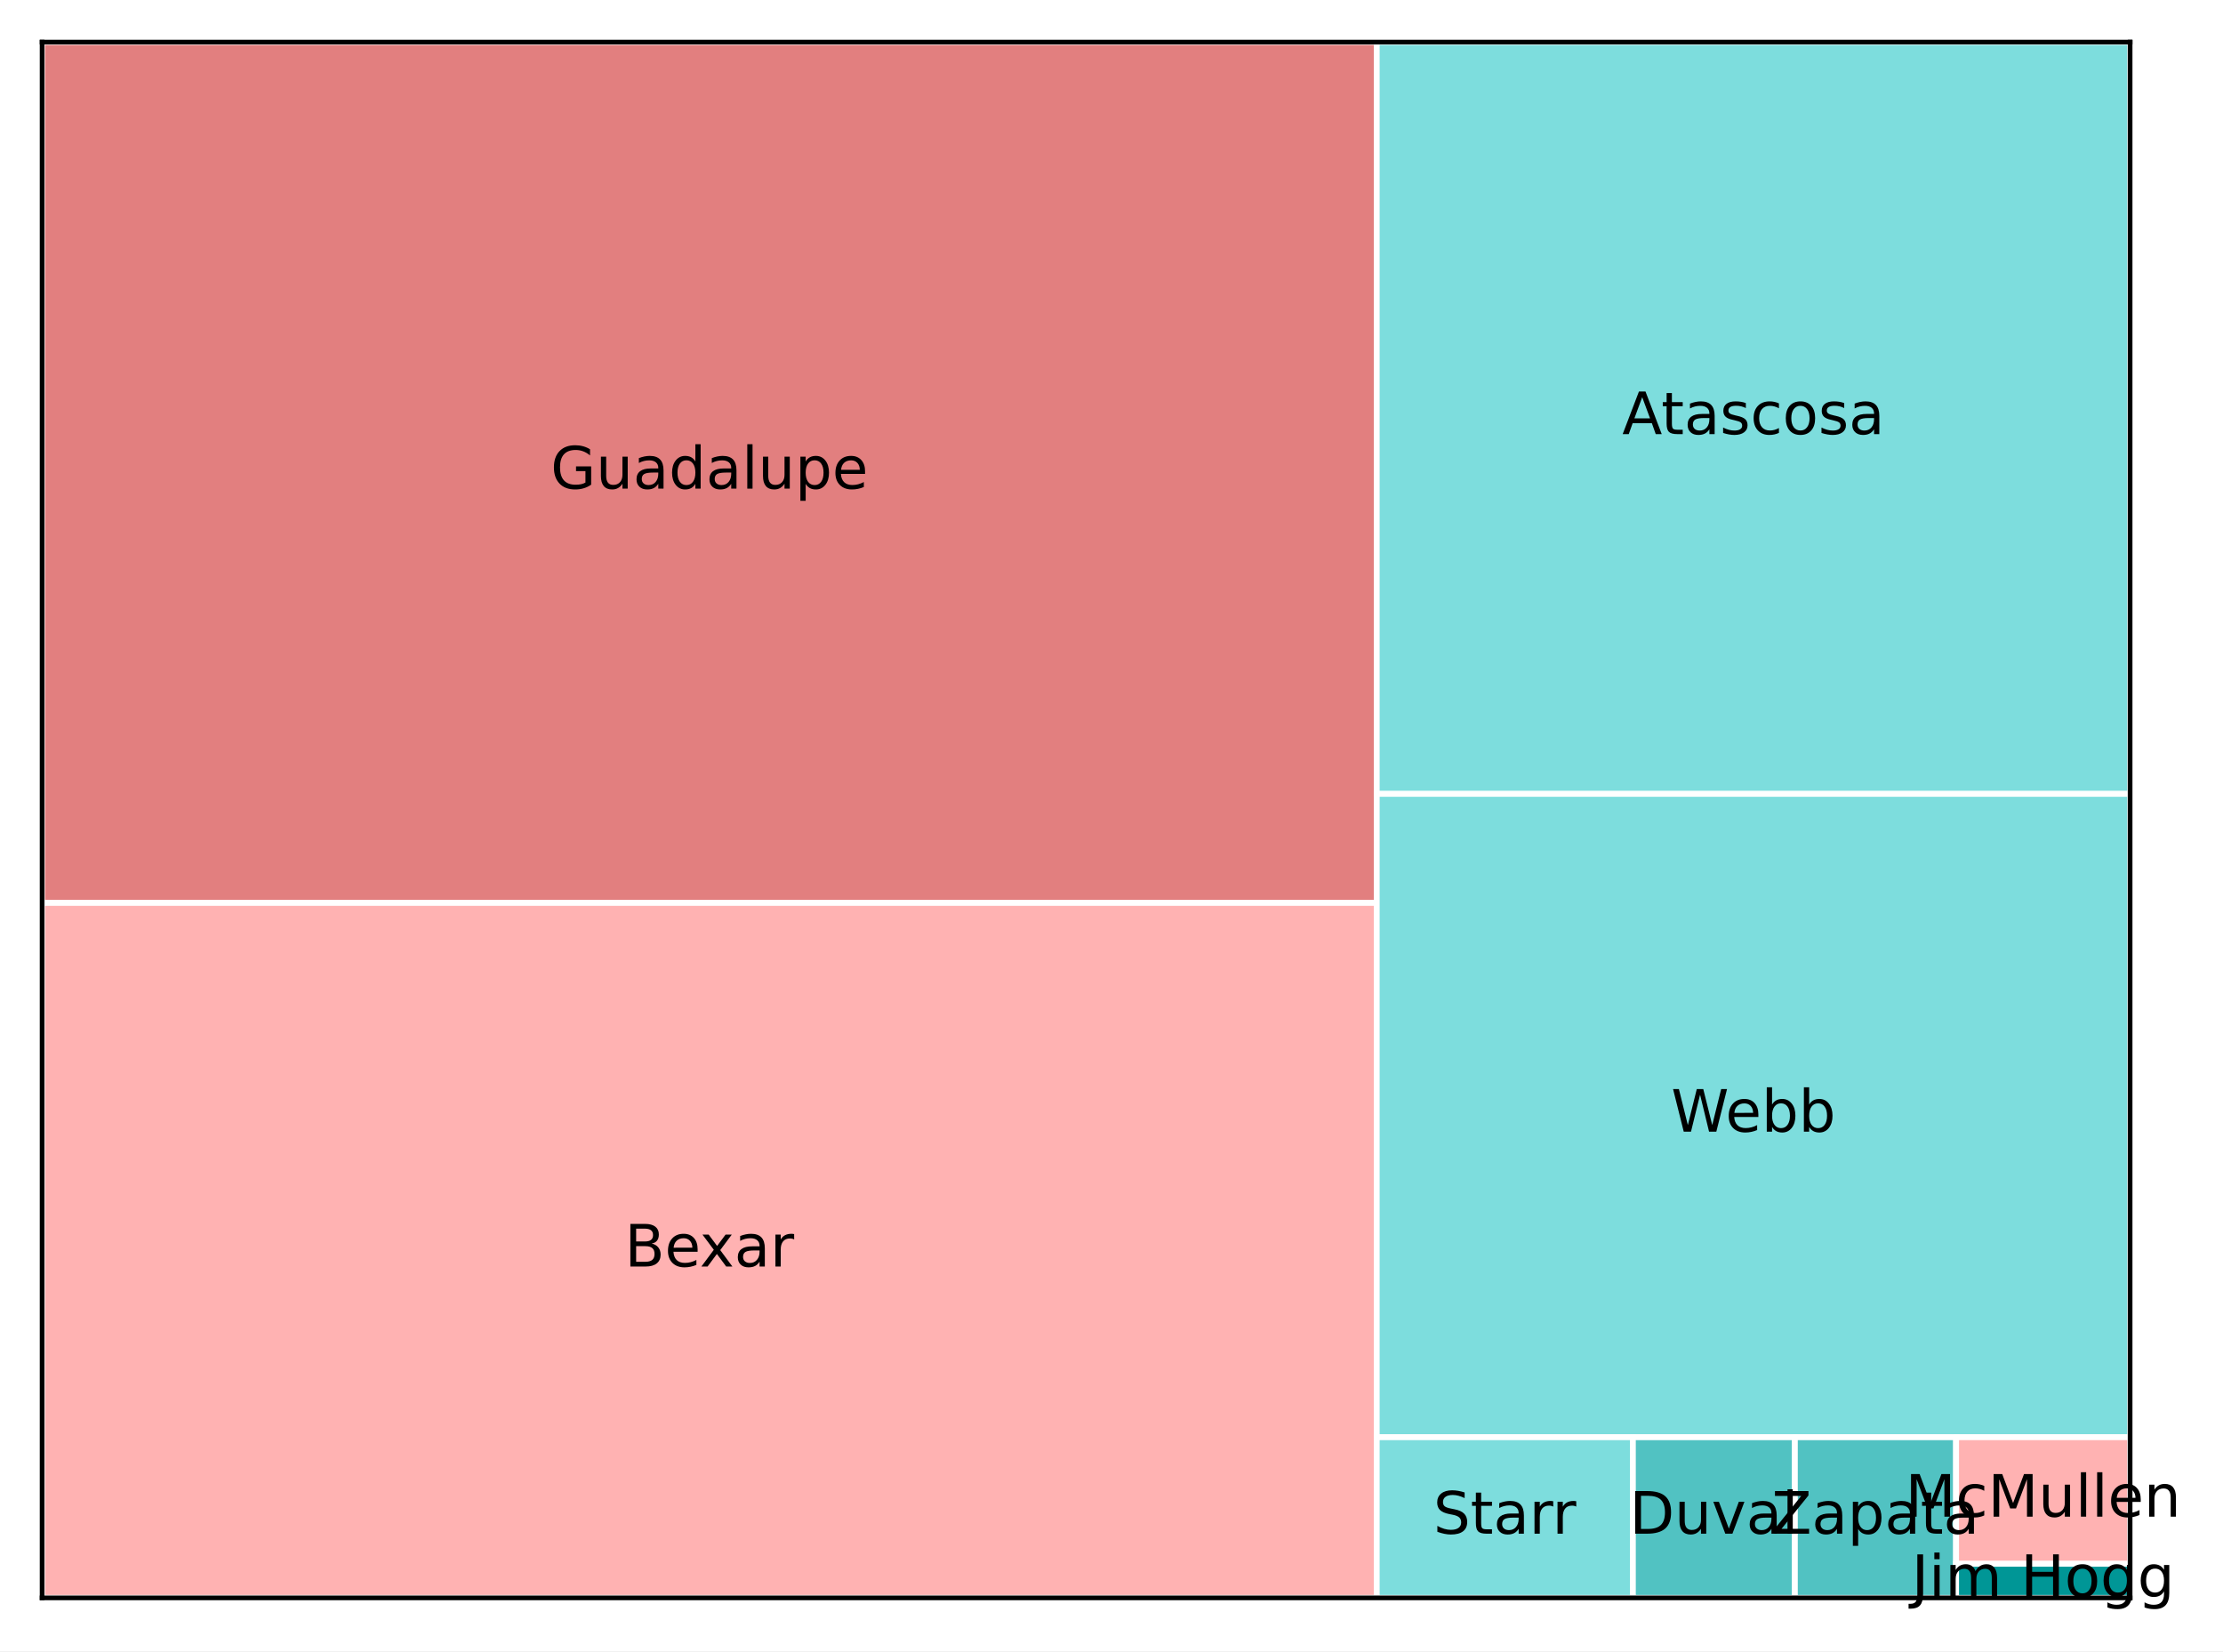
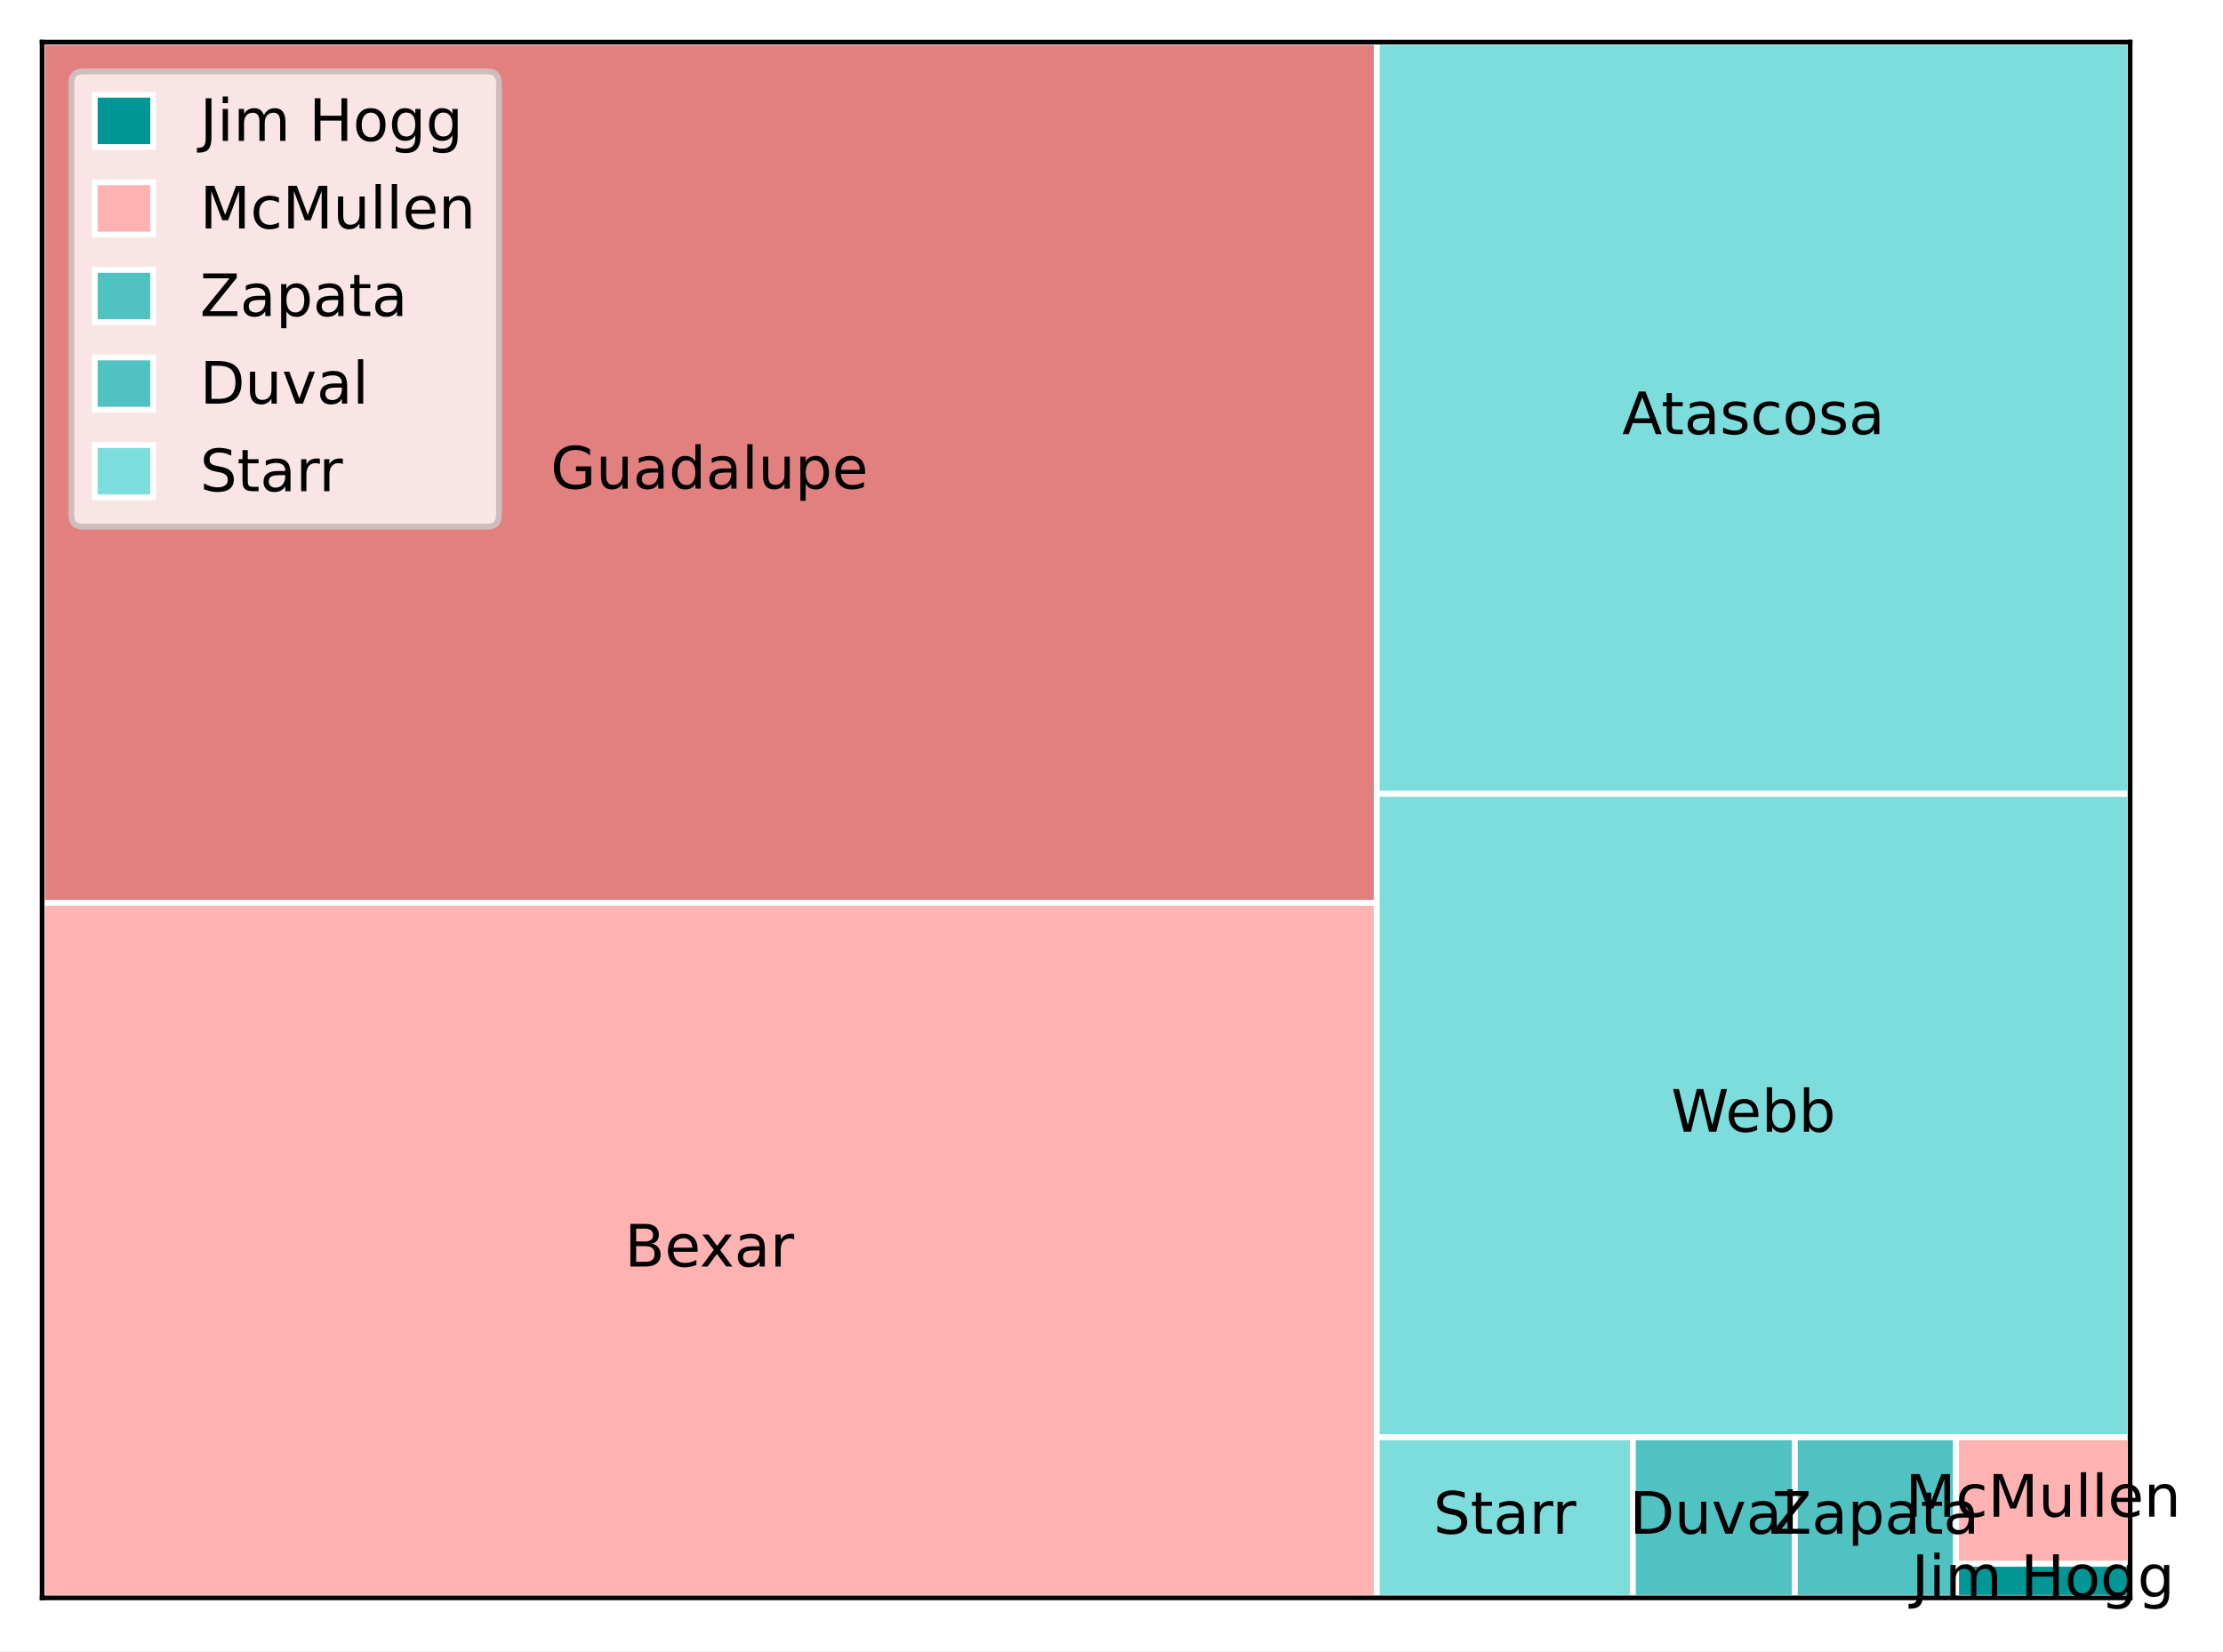
<svg xmlns="http://www.w3.org/2000/svg" xmlns:xlink="http://www.w3.org/1999/xlink" width="380.207pt" height="282.437pt" viewBox="0 0 380.207 282.437" version="1.1">
  <defs>
    <style type="text/css">*{stroke-linejoin: round; stroke-linecap: butt}</style>
  </defs>
  <g id="figure_1">
    <g id="patch_1">
      <path d="M 0 282.437  L 380.207 282.437  L 380.207 0  L 0 0  z " style="fill: #ffffff" />
    </g>
    <g id="axes_1">
      <g id="patch_2">
        <path d="M 7.2 273.312  L 364.32 273.312  L 364.32 7.2  L 7.2 7.2  z " style="fill: #ffffff" />
      </g>
      <g id="patch_3">
-         <path d="M 7.2 7.2  L 235.466 7.2  L 235.466 154.44  L 7.2 154.44  z " clip-path="url(#p000f9fa32e)" style="fill: #e27f7f; stroke: #ffffff; stroke-linejoin: miter" />
+         <path d="M 7.2 7.2  L 235.466 7.2  L 235.466 154.44  L 7.2 154.44  z " clip-path="url(#p1d667ef71a)" style="fill: #e27f7f; stroke: #ffffff; stroke-linejoin: miter" />
      </g>
      <g id="patch_4">
-         <path d="M 7.2 154.44  L 235.466 154.44  L 235.466 273.312  L 7.2 273.312  z " clip-path="url(#p000f9fa32e)" style="fill: #ffb2b2; stroke: #ffffff; stroke-linejoin: miter" />
+         <path d="M 7.2 154.44  L 235.466 154.44  L 235.466 273.312  L 7.2 273.312  z " clip-path="url(#p1d667ef71a)" style="fill: #ffb2b2; stroke: #ffffff; stroke-linejoin: miter" />
      </g>
      <g id="patch_5">
-         <path d="M 235.466 7.2  L 364.32 7.2  L 364.32 135.791  L 235.466 135.791  z " clip-path="url(#p000f9fa32e)" style="fill: #7ddddd; stroke: #ffffff; stroke-linejoin: miter" />
+         <path d="M 235.466 7.2  L 364.32 7.2  L 364.32 135.791  L 235.466 135.791  z " clip-path="url(#p1d667ef71a)" style="fill: #7ddddd; stroke: #ffffff; stroke-linejoin: miter" />
      </g>
      <g id="patch_6">
-         <path d="M 235.466 135.791  L 364.32 135.791  L 364.32 245.835  L 235.466 245.835  z " clip-path="url(#p000f9fa32e)" style="fill: #7ddddd; stroke: #ffffff; stroke-linejoin: miter" />
+         <path d="M 235.466 135.791  L 364.32 135.791  L 364.32 245.835  L 235.466 245.835  z " clip-path="url(#p1d667ef71a)" style="fill: #7ddddd; stroke: #ffffff; stroke-linejoin: miter" />
      </g>
      <g id="patch_7">
-         <path d="M 235.466 245.835  L 279.276 245.835  L 279.276 273.312  L 235.466 273.312  z " clip-path="url(#p000f9fa32e)" style="fill: #7ddddd; stroke: #ffffff; stroke-linejoin: miter" />
+         <path d="M 235.466 245.835  L 279.276 245.835  L 279.276 273.312  L 235.466 273.312  z " clip-path="url(#p1d667ef71a)" style="fill: #7ddddd; stroke: #ffffff; stroke-linejoin: miter" />
      </g>
      <g id="patch_8">
-         <path d="M 279.276 245.835  L 306.98 245.835  L 306.98 273.312  L 279.276 273.312  z " clip-path="url(#p000f9fa32e)" style="fill: #51c2c2; stroke: #ffffff; stroke-linejoin: miter" />
+         <path d="M 279.276 245.835  L 306.98 245.835  L 306.98 273.312  L 279.276 273.312  z " clip-path="url(#p1d667ef71a)" style="fill: #51c2c2; stroke: #ffffff; stroke-linejoin: miter" />
      </g>
      <g id="patch_9">
-         <path d="M 306.98 245.835  L 334.555 245.835  L 334.555 273.312  L 306.98 273.312  z " clip-path="url(#p000f9fa32e)" style="fill: #51c2c2; stroke: #ffffff; stroke-linejoin: miter" />
+         <path d="M 306.98 245.835  L 334.555 245.835  L 334.555 273.312  L 306.98 273.312  z " clip-path="url(#p1d667ef71a)" style="fill: #51c2c2; stroke: #ffffff; stroke-linejoin: miter" />
      </g>
      <g id="patch_10">
-         <path d="M 334.555 245.835  L 364.32 245.835  L 364.32 267.484  L 334.555 267.484  z " clip-path="url(#p000f9fa32e)" style="fill: #ffb2b2; stroke: #ffffff; stroke-linejoin: miter" />
+         <path d="M 334.555 245.835  L 364.32 245.835  L 364.32 267.484  L 334.555 267.484  z " clip-path="url(#p1d667ef71a)" style="fill: #ffb2b2; stroke: #ffffff; stroke-linejoin: miter" />
      </g>
      <g id="patch_11">
-         <path d="M 334.555 267.484  L 364.32 267.484  L 364.32 273.312  L 334.555 273.312  z " clip-path="url(#p000f9fa32e)" style="fill: #009696; stroke: #ffffff; stroke-linejoin: miter" />
+         <path d="M 334.555 267.484  L 364.32 267.484  L 364.32 273.312  L 334.555 273.312  z " clip-path="url(#p1d667ef71a)" style="fill: #009696; stroke: #ffffff; stroke-linejoin: miter" />
      </g>
      <g id="patch_12">
        <path d="M 7.2 273.312  L 7.2 7.2  " style="fill: none; stroke: #000000; stroke-width: 0.8; stroke-linejoin: miter; stroke-linecap: square" />
      </g>
      <g id="patch_13">
        <path d="M 364.32 273.312  L 364.32 7.2  " style="fill: none; stroke: #000000; stroke-width: 0.8; stroke-linejoin: miter; stroke-linecap: square" />
      </g>
      <g id="patch_14">
        <path d="M 7.2 273.312  L 364.32 273.312  " style="fill: none; stroke: #000000; stroke-width: 0.8; stroke-linejoin: miter; stroke-linecap: square" />
      </g>
      <g id="patch_15">
        <path d="M 7.2 7.2  L 364.32 7.2  " style="fill: none; stroke: #000000; stroke-width: 0.8; stroke-linejoin: miter; stroke-linecap: square" />
      </g>
      <g id="text_1">
        <g transform="translate(94.17894 83.57951) scale(0.1 -0.1)">
          <defs>
            <path id="DejaVuSans-47" d="M 3809 666  L 3809 1919  L 2778 1919  L 2778 2438  L 4434 2438  L 4434 434  Q 4069 175 3628 42  Q 3188 -91 2688 -91  Q 1594 -91 976 548  Q 359 1188 359 2328  Q 359 3472 976 4111  Q 1594 4750 2688 4750  Q 3144 4750 3555 4637  Q 3966 4525 4313 4306  L 4313 3634  Q 3963 3931 3569 4081  Q 3175 4231 2741 4231  Q 1884 4231 1454 3753  Q 1025 3275 1025 2328  Q 1025 1384 1454 906  Q 1884 428 2741 428  Q 3075 428 3337 486  Q 3600 544 3809 666  z " transform="scale(0.015625)" />
            <path id="DejaVuSans-75" d="M 544 1381  L 544 3500  L 1119 3500  L 1119 1403  Q 1119 906 1312 657  Q 1506 409 1894 409  Q 2359 409 2629 706  Q 2900 1003 2900 1516  L 2900 3500  L 3475 3500  L 3475 0  L 2900 0  L 2900 538  Q 2691 219 2414 64  Q 2138 -91 1772 -91  Q 1169 -91 856 284  Q 544 659 544 1381  z M 1991 3584  L 1991 3584  z " transform="scale(0.015625)" />
            <path id="DejaVuSans-61" d="M 2194 1759  Q 1497 1759 1228 1600  Q 959 1441 959 1056  Q 959 750 1161 570  Q 1363 391 1709 391  Q 2188 391 2477 730  Q 2766 1069 2766 1631  L 2766 1759  L 2194 1759  z M 3341 1997  L 3341 0  L 2766 0  L 2766 531  Q 2569 213 2275 61  Q 1981 -91 1556 -91  Q 1019 -91 701 211  Q 384 513 384 1019  Q 384 1609 779 1909  Q 1175 2209 1959 2209  L 2766 2209  L 2766 2266  Q 2766 2663 2505 2880  Q 2244 3097 1772 3097  Q 1472 3097 1187 3025  Q 903 2953 641 2809  L 641 3341  Q 956 3463 1253 3523  Q 1550 3584 1831 3584  Q 2591 3584 2966 3190  Q 3341 2797 3341 1997  z " transform="scale(0.015625)" />
            <path id="DejaVuSans-64" d="M 2906 2969  L 2906 4863  L 3481 4863  L 3481 0  L 2906 0  L 2906 525  Q 2725 213 2448 61  Q 2172 -91 1784 -91  Q 1150 -91 751 415  Q 353 922 353 1747  Q 353 2572 751 3078  Q 1150 3584 1784 3584  Q 2172 3584 2448 3432  Q 2725 3281 2906 2969  z M 947 1747  Q 947 1113 1208 752  Q 1469 391 1925 391  Q 2381 391 2643 752  Q 2906 1113 2906 1747  Q 2906 2381 2643 2742  Q 2381 3103 1925 3103  Q 1469 3103 1208 2742  Q 947 2381 947 1747  z " transform="scale(0.015625)" />
            <path id="DejaVuSans-6c" d="M 603 4863  L 1178 4863  L 1178 0  L 603 0  L 603 4863  z " transform="scale(0.015625)" />
            <path id="DejaVuSans-70" d="M 1159 525  L 1159 -1331  L 581 -1331  L 581 3500  L 1159 3500  L 1159 2969  Q 1341 3281 1617 3432  Q 1894 3584 2278 3584  Q 2916 3584 3314 3078  Q 3713 2572 3713 1747  Q 3713 922 3314 415  Q 2916 -91 2278 -91  Q 1894 -91 1617 61  Q 1341 213 1159 525  z M 3116 1747  Q 3116 2381 2855 2742  Q 2594 3103 2138 3103  Q 1681 3103 1420 2742  Q 1159 2381 1159 1747  Q 1159 1113 1420 752  Q 1681 391 2138 391  Q 2594 391 2855 752  Q 3116 1113 3116 1747  z " transform="scale(0.015625)" />
            <path id="DejaVuSans-65" d="M 3597 1894  L 3597 1613  L 953 1613  Q 991 1019 1311 708  Q 1631 397 2203 397  Q 2534 397 2845 478  Q 3156 559 3463 722  L 3463 178  Q 3153 47 2828 -22  Q 2503 -91 2169 -91  Q 1331 -91 842 396  Q 353 884 353 1716  Q 353 2575 817 3079  Q 1281 3584 2069 3584  Q 2775 3584 3186 3129  Q 3597 2675 3597 1894  z M 3022 2063  Q 3016 2534 2758 2815  Q 2500 3097 2075 3097  Q 1594 3097 1305 2825  Q 1016 2553 972 2059  L 3022 2063  z " transform="scale(0.015625)" />
          </defs>
          <use xlink:href="#DejaVuSans-47" />
          <use xlink:href="#DejaVuSans-75" x="77.49" />
          <use xlink:href="#DejaVuSans-61" x="140.869" />
          <use xlink:href="#DejaVuSans-64" x="202.148" />
          <use xlink:href="#DejaVuSans-61" x="265.625" />
          <use xlink:href="#DejaVuSans-6c" x="326.904" />
          <use xlink:href="#DejaVuSans-75" x="354.688" />
          <use xlink:href="#DejaVuSans-70" x="418.066" />
          <use xlink:href="#DejaVuSans-65" x="481.543" />
        </g>
      </g>
      <g id="text_2">
        <g transform="translate(106.8344 216.6355) scale(0.1 -0.1)">
          <defs>
            <path id="DejaVuSans-42" d="M 1259 2228  L 1259 519  L 2272 519  Q 2781 519 3026 730  Q 3272 941 3272 1375  Q 3272 1813 3026 2020  Q 2781 2228 2272 2228  L 1259 2228  z M 1259 4147  L 1259 2741  L 2194 2741  Q 2656 2741 2882 2914  Q 3109 3088 3109 3444  Q 3109 3797 2882 3972  Q 2656 4147 2194 4147  L 1259 4147  z M 628 4666  L 2241 4666  Q 2963 4666 3353 4366  Q 3744 4066 3744 3513  Q 3744 3084 3544 2831  Q 3344 2578 2956 2516  Q 3422 2416 3680 2098  Q 3938 1781 3938 1306  Q 3938 681 3513 340  Q 3088 0 2303 0  L 628 0  L 628 4666  z " transform="scale(0.015625)" />
            <path id="DejaVuSans-78" d="M 3513 3500  L 2247 1797  L 3578 0  L 2900 0  L 1881 1375  L 863 0  L 184 0  L 1544 1831  L 300 3500  L 978 3500  L 1906 2253  L 2834 3500  L 3513 3500  z " transform="scale(0.015625)" />
            <path id="DejaVuSans-72" d="M 2631 2963  Q 2534 3019 2420 3045  Q 2306 3072 2169 3072  Q 1681 3072 1420 2755  Q 1159 2438 1159 1844  L 1159 0  L 581 0  L 581 3500  L 1159 3500  L 1159 2956  Q 1341 3275 1631 3429  Q 1922 3584 2338 3584  Q 2397 3584 2469 3576  Q 2541 3569 2628 3553  L 2631 2963  z " transform="scale(0.015625)" />
          </defs>
          <use xlink:href="#DejaVuSans-42" />
          <use xlink:href="#DejaVuSans-65" x="68.604" />
          <use xlink:href="#DejaVuSans-78" x="128.377" />
          <use xlink:href="#DejaVuSans-61" x="187.557" />
          <use xlink:href="#DejaVuSans-72" x="248.836" />
        </g>
      </g>
      <g id="text_3">
        <g transform="translate(277.4538 74.25489) scale(0.1 -0.1)">
          <defs>
            <path id="DejaVuSans-41" d="M 2188 4044  L 1331 1722  L 3047 1722  L 2188 4044  z M 1831 4666  L 2547 4666  L 4325 0  L 3669 0  L 3244 1197  L 1141 1197  L 716 0  L 50 0  L 1831 4666  z " transform="scale(0.015625)" />
            <path id="DejaVuSans-74" d="M 1172 4494  L 1172 3500  L 2356 3500  L 2356 3053  L 1172 3053  L 1172 1153  Q 1172 725 1289 603  Q 1406 481 1766 481  L 2356 481  L 2356 0  L 1766 0  Q 1100 0 847 248  Q 594 497 594 1153  L 594 3053  L 172 3053  L 172 3500  L 594 3500  L 594 4494  L 1172 4494  z " transform="scale(0.015625)" />
            <path id="DejaVuSans-73" d="M 2834 3397  L 2834 2853  Q 2591 2978 2328 3040  Q 2066 3103 1784 3103  Q 1356 3103 1142 2972  Q 928 2841 928 2578  Q 928 2378 1081 2264  Q 1234 2150 1697 2047  L 1894 2003  Q 2506 1872 2764 1633  Q 3022 1394 3022 966  Q 3022 478 2636 193  Q 2250 -91 1575 -91  Q 1294 -91 989 -36  Q 684 19 347 128  L 347 722  Q 666 556 975 473  Q 1284 391 1588 391  Q 1994 391 2212 530  Q 2431 669 2431 922  Q 2431 1156 2273 1281  Q 2116 1406 1581 1522  L 1381 1569  Q 847 1681 609 1914  Q 372 2147 372 2553  Q 372 3047 722 3315  Q 1072 3584 1716 3584  Q 2034 3584 2315 3537  Q 2597 3491 2834 3397  z " transform="scale(0.015625)" />
            <path id="DejaVuSans-63" d="M 3122 3366  L 3122 2828  Q 2878 2963 2633 3030  Q 2388 3097 2138 3097  Q 1578 3097 1268 2742  Q 959 2388 959 1747  Q 959 1106 1268 751  Q 1578 397 2138 397  Q 2388 397 2633 464  Q 2878 531 3122 666  L 3122 134  Q 2881 22 2623 -34  Q 2366 -91 2075 -91  Q 1284 -91 818 406  Q 353 903 353 1747  Q 353 2603 823 3093  Q 1294 3584 2113 3584  Q 2378 3584 2631 3529  Q 2884 3475 3122 3366  z " transform="scale(0.015625)" />
            <path id="DejaVuSans-6f" d="M 1959 3097  Q 1497 3097 1228 2736  Q 959 2375 959 1747  Q 959 1119 1226 758  Q 1494 397 1959 397  Q 2419 397 2687 759  Q 2956 1122 2956 1747  Q 2956 2369 2687 2733  Q 2419 3097 1959 3097  z M 1959 3584  Q 2709 3584 3137 3096  Q 3566 2609 3566 1747  Q 3566 888 3137 398  Q 2709 -91 1959 -91  Q 1206 -91 779 398  Q 353 888 353 1747  Q 353 2609 779 3096  Q 1206 3584 1959 3584  z " transform="scale(0.015625)" />
          </defs>
          <use xlink:href="#DejaVuSans-41" />
          <use xlink:href="#DejaVuSans-74" x="66.658" />
          <use xlink:href="#DejaVuSans-61" x="105.867" />
          <use xlink:href="#DejaVuSans-73" x="167.146" />
          <use xlink:href="#DejaVuSans-63" x="219.246" />
          <use xlink:href="#DejaVuSans-6f" x="274.227" />
          <use xlink:href="#DejaVuSans-73" x="335.408" />
          <use xlink:href="#DejaVuSans-61" x="387.508" />
        </g>
      </g>
      <g id="text_4">
        <g transform="translate(285.8178 193.5725) scale(0.1 -0.1)">
          <defs>
            <path id="DejaVuSans-57" d="M 213 4666  L 850 4666  L 1831 722  L 2809 4666  L 3519 4666  L 4500 722  L 5478 4666  L 6119 4666  L 4947 0  L 4153 0  L 3169 4050  L 2175 0  L 1381 0  L 213 4666  z " transform="scale(0.015625)" />
            <path id="DejaVuSans-62" d="M 3116 1747  Q 3116 2381 2855 2742  Q 2594 3103 2138 3103  Q 1681 3103 1420 2742  Q 1159 2381 1159 1747  Q 1159 1113 1420 752  Q 1681 391 2138 391  Q 2594 391 2855 752  Q 3116 1113 3116 1747  z M 1159 2969  Q 1341 3281 1617 3432  Q 1894 3584 2278 3584  Q 2916 3584 3314 3078  Q 3713 2572 3713 1747  Q 3713 922 3314 415  Q 2916 -91 2278 -91  Q 1894 -91 1617 61  Q 1341 213 1159 525  L 1159 0  L 581 0  L 581 4863  L 1159 4863  L 1159 2969  z " transform="scale(0.015625)" />
          </defs>
          <use xlink:href="#DejaVuSans-57" />
          <use xlink:href="#DejaVuSans-65" x="93.002" />
          <use xlink:href="#DejaVuSans-62" x="154.525" />
          <use xlink:href="#DejaVuSans-62" x="218.002" />
        </g>
      </g>
      <g id="text_5">
        <g transform="translate(245.1491 262.333) scale(0.1 -0.1)">
          <defs>
            <path id="DejaVuSans-53" d="M 3425 4513  L 3425 3897  Q 3066 4069 2747 4153  Q 2428 4238 2131 4238  Q 1616 4238 1336 4038  Q 1056 3838 1056 3469  Q 1056 3159 1242 3001  Q 1428 2844 1947 2747  L 2328 2669  Q 3034 2534 3370 2195  Q 3706 1856 3706 1288  Q 3706 609 3251 259  Q 2797 -91 1919 -91  Q 1588 -91 1214 -16  Q 841 59 441 206  L 441 856  Q 825 641 1194 531  Q 1563 422 1919 422  Q 2459 422 2753 634  Q 3047 847 3047 1241  Q 3047 1584 2836 1778  Q 2625 1972 2144 2069  L 1759 2144  Q 1053 2284 737 2584  Q 422 2884 422 3419  Q 422 4038 858 4394  Q 1294 4750 2059 4750  Q 2388 4750 2728 4690  Q 3069 4631 3425 4513  z " transform="scale(0.015625)" />
          </defs>
          <use xlink:href="#DejaVuSans-53" />
          <use xlink:href="#DejaVuSans-74" x="63.477" />
          <use xlink:href="#DejaVuSans-61" x="102.686" />
          <use xlink:href="#DejaVuSans-72" x="163.965" />
          <use xlink:href="#DejaVuSans-72" x="203.328" />
        </g>
      </g>
      <g id="text_6">
        <g transform="translate(278.6967 262.333) scale(0.1 -0.1)">
          <defs>
            <path id="DejaVuSans-44" d="M 1259 4147  L 1259 519  L 2022 519  Q 2988 519 3436 956  Q 3884 1394 3884 2338  Q 3884 3275 3436 3711  Q 2988 4147 2022 4147  L 1259 4147  z M 628 4666  L 1925 4666  Q 3281 4666 3915 4102  Q 4550 3538 4550 2338  Q 4550 1131 3912 565  Q 3275 0 1925 0  L 628 0  L 628 4666  z " transform="scale(0.015625)" />
            <path id="DejaVuSans-76" d="M 191 3500  L 800 3500  L 1894 563  L 2988 3500  L 3597 3500  L 2284 0  L 1503 0  L 191 3500  z " transform="scale(0.015625)" />
          </defs>
          <use xlink:href="#DejaVuSans-44" />
          <use xlink:href="#DejaVuSans-75" x="77.002" />
          <use xlink:href="#DejaVuSans-76" x="140.381" />
          <use xlink:href="#DejaVuSans-61" x="199.561" />
          <use xlink:href="#DejaVuSans-6c" x="260.84" />
        </g>
      </g>
      <g id="text_7">
        <g transform="translate(303.0157 262.333) scale(0.1 -0.1)">
          <defs>
            <path id="DejaVuSans-5a" d="M 359 4666  L 4025 4666  L 4025 4184  L 1075 531  L 4097 531  L 4097 0  L 288 0  L 288 481  L 3238 4134  L 359 4134  L 359 4666  z " transform="scale(0.015625)" />
          </defs>
          <use xlink:href="#DejaVuSans-5a" />
          <use xlink:href="#DejaVuSans-61" x="68.506" />
          <use xlink:href="#DejaVuSans-70" x="129.785" />
          <use xlink:href="#DejaVuSans-61" x="193.262" />
          <use xlink:href="#DejaVuSans-74" x="254.541" />
          <use xlink:href="#DejaVuSans-61" x="293.75" />
        </g>
      </g>
      <g id="text_8">
        <g transform="translate(325.8678 259.4188) scale(0.1 -0.1)">
          <defs>
            <path id="DejaVuSans-4d" d="M 628 4666  L 1569 4666  L 2759 1491  L 3956 4666  L 4897 4666  L 4897 0  L 4281 0  L 4281 4097  L 3078 897  L 2444 897  L 1241 4097  L 1241 0  L 628 0  L 628 4666  z " transform="scale(0.015625)" />
            <path id="DejaVuSans-6e" d="M 3513 2113  L 3513 0  L 2938 0  L 2938 2094  Q 2938 2591 2744 2837  Q 2550 3084 2163 3084  Q 1697 3084 1428 2787  Q 1159 2491 1159 1978  L 1159 0  L 581 0  L 581 3500  L 1159 3500  L 1159 2956  Q 1366 3272 1645 3428  Q 1925 3584 2291 3584  Q 2894 3584 3203 3211  Q 3513 2838 3513 2113  z " transform="scale(0.015625)" />
          </defs>
          <use xlink:href="#DejaVuSans-4d" />
          <use xlink:href="#DejaVuSans-63" x="86.279" />
          <use xlink:href="#DejaVuSans-4d" x="141.26" />
          <use xlink:href="#DejaVuSans-75" x="227.539" />
          <use xlink:href="#DejaVuSans-6c" x="290.918" />
          <use xlink:href="#DejaVuSans-6c" x="318.701" />
          <use xlink:href="#DejaVuSans-65" x="346.484" />
          <use xlink:href="#DejaVuSans-6e" x="408.008" />
        </g>
      </g>
      <g id="text_9">
        <g transform="translate(326.9459 273.1572) scale(0.1 -0.1)">
          <defs>
            <path id="DejaVuSans-4a" d="M 628 4666  L 1259 4666  L 1259 325  Q 1259 -519 939 -900  Q 619 -1281 -91 -1281  L -331 -1281  L -331 -750  L -134 -750  Q 284 -750 456 -515  Q 628 -281 628 325  L 628 4666  z " transform="scale(0.015625)" />
            <path id="DejaVuSans-69" d="M 603 3500  L 1178 3500  L 1178 0  L 603 0  L 603 3500  z M 603 4863  L 1178 4863  L 1178 4134  L 603 4134  L 603 4863  z " transform="scale(0.015625)" />
            <path id="DejaVuSans-6d" d="M 3328 2828  Q 3544 3216 3844 3400  Q 4144 3584 4550 3584  Q 5097 3584 5394 3201  Q 5691 2819 5691 2113  L 5691 0  L 5113 0  L 5113 2094  Q 5113 2597 4934 2840  Q 4756 3084 4391 3084  Q 3944 3084 3684 2787  Q 3425 2491 3425 1978  L 3425 0  L 2847 0  L 2847 2094  Q 2847 2600 2669 2842  Q 2491 3084 2119 3084  Q 1678 3084 1418 2786  Q 1159 2488 1159 1978  L 1159 0  L 581 0  L 581 3500  L 1159 3500  L 1159 2956  Q 1356 3278 1631 3431  Q 1906 3584 2284 3584  Q 2666 3584 2933 3390  Q 3200 3197 3328 2828  z " transform="scale(0.015625)" />
            <path id="DejaVuSans-20" transform="scale(0.015625)" />
            <path id="DejaVuSans-48" d="M 628 4666  L 1259 4666  L 1259 2753  L 3553 2753  L 3553 4666  L 4184 4666  L 4184 0  L 3553 0  L 3553 2222  L 1259 2222  L 1259 0  L 628 0  L 628 4666  z " transform="scale(0.015625)" />
            <path id="DejaVuSans-67" d="M 2906 1791  Q 2906 2416 2648 2759  Q 2391 3103 1925 3103  Q 1463 3103 1205 2759  Q 947 2416 947 1791  Q 947 1169 1205 825  Q 1463 481 1925 481  Q 2391 481 2648 825  Q 2906 1169 2906 1791  z M 3481 434  Q 3481 -459 3084 -895  Q 2688 -1331 1869 -1331  Q 1566 -1331 1297 -1286  Q 1028 -1241 775 -1147  L 775 -588  Q 1028 -725 1275 -790  Q 1522 -856 1778 -856  Q 2344 -856 2625 -561  Q 2906 -266 2906 331  L 2906 616  Q 2728 306 2450 153  Q 2172 0 1784 0  Q 1141 0 747 490  Q 353 981 353 1791  Q 353 2603 747 3093  Q 1141 3584 1784 3584  Q 2172 3584 2450 3431  Q 2728 3278 2906 2969  L 2906 3500  L 3481 3500  L 3481 434  z " transform="scale(0.015625)" />
          </defs>
          <use xlink:href="#DejaVuSans-4a" />
          <use xlink:href="#DejaVuSans-69" x="29.492" />
          <use xlink:href="#DejaVuSans-6d" x="57.275" />
          <use xlink:href="#DejaVuSans-20" x="154.688" />
          <use xlink:href="#DejaVuSans-48" x="186.475" />
          <use xlink:href="#DejaVuSans-6f" x="261.67" />
          <use xlink:href="#DejaVuSans-67" x="322.852" />
          <use xlink:href="#DejaVuSans-67" x="386.328" />
        </g>
      </g>
+       <g id="legend_1">
+         <g id="patch_16">
+           <path d="M 14.2 90.098  L 83.339 90.098  Q 85.339 90.098 85.339 88.098  L 85.339 14.2  Q 85.339 12.2 83.339 12.2  L 14.2 12.2  Q 12.2 12.2 12.2 14.2  L 12.2 88.098  Q 12.2 90.098 14.2 90.098  z " style="fill: #ffffff; opacity: 0.8; stroke: #cccccc; stroke-linejoin: miter" />
+         </g>
+         <g id="patch_17">
+           <path d="M 16.2 25.15  L 26.2 25.15  L 26.2 16.2  L 16.2 16.2  z " style="fill: #009696; stroke: #ffffff; stroke-linejoin: miter" />
+         </g>
+         <g id="text_10">
+           <g transform="translate(34.2 24.1) scale(0.1 -0.1)">
+             <use xlink:href="#DejaVuSans-4a" />
+             <use xlink:href="#DejaVuSans-69" x="29.492" />
+             <use xlink:href="#DejaVuSans-6d" x="57.275" />
+             <use xlink:href="#DejaVuSans-20" x="154.688" />
+             <use xlink:href="#DejaVuSans-48" x="186.475" />
+             <use xlink:href="#DejaVuSans-6f" x="261.67" />
+             <use xlink:href="#DejaVuSans-67" x="322.852" />
+             <use xlink:href="#DejaVuSans-67" x="386.328" />
+           </g>
+         </g>
+         <g id="patch_18">
+           <path d="M 16.2 40.13  L 26.2 40.13  L 26.2 31.18  L 16.2 31.18  z " style="fill: #ffb2b2; stroke: #ffffff; stroke-linejoin: miter" />
+         </g>
+         <g id="text_11">
+           <g transform="translate(34.2 39.07969) scale(0.1 -0.1)">
+             <use xlink:href="#DejaVuSans-4d" />
+             <use xlink:href="#DejaVuSans-63" x="86.279" />
+             <use xlink:href="#DejaVuSans-4d" x="141.26" />
+             <use xlink:href="#DejaVuSans-75" x="227.539" />
+             <use xlink:href="#DejaVuSans-6c" x="290.918" />
+             <use xlink:href="#DejaVuSans-6c" x="318.701" />
+             <use xlink:href="#DejaVuSans-65" x="346.484" />
+             <use xlink:href="#DejaVuSans-6e" x="408.008" />
+           </g>
+         </g>
+         <g id="patch_19">
+           <path d="M 16.2 55.109  L 26.2 55.109  L 26.2 46.159  L 16.2 46.159  z " style="fill: #51c2c2; stroke: #ffffff; stroke-linejoin: miter" />
+         </g>
+         <g id="text_12">
+           <g transform="translate(34.2 54.05938) scale(0.1 -0.1)">
+             <use xlink:href="#DejaVuSans-5a" />
+             <use xlink:href="#DejaVuSans-61" x="68.506" />
+             <use xlink:href="#DejaVuSans-70" x="129.785" />
+             <use xlink:href="#DejaVuSans-61" x="193.262" />
+             <use xlink:href="#DejaVuSans-74" x="254.541" />
+             <use xlink:href="#DejaVuSans-61" x="293.75" />
+           </g>
+         </g>
+         <g id="patch_20">
+           <path d="M 16.2 70.089  L 26.2 70.089  L 26.2 61.139  L 16.2 61.139  z " style="fill: #51c2c2; stroke: #ffffff; stroke-linejoin: miter" />
+         </g>
+         <g id="text_13">
+           <g transform="translate(34.2 69.03906) scale(0.1 -0.1)">
+             <use xlink:href="#DejaVuSans-44" />
+             <use xlink:href="#DejaVuSans-75" x="77.002" />
+             <use xlink:href="#DejaVuSans-76" x="140.381" />
+             <use xlink:href="#DejaVuSans-61" x="199.561" />
+             <use xlink:href="#DejaVuSans-6c" x="260.84" />
+           </g>
+         </g>
+         <g id="patch_21">
+           <path d="M 16.2 85.069  L 26.2 85.069  L 26.2 76.119  L 16.2 76.119  z " style="fill: #7ddddd; stroke: #ffffff; stroke-linejoin: miter" />
+         </g>
+         <g id="text_14">
+           <g transform="translate(34.2 84.01875) scale(0.1 -0.1)">
+             <use xlink:href="#DejaVuSans-53" />
+             <use xlink:href="#DejaVuSans-74" x="63.477" />
+             <use xlink:href="#DejaVuSans-61" x="102.686" />
+             <use xlink:href="#DejaVuSans-72" x="163.965" />
+             <use xlink:href="#DejaVuSans-72" x="203.328" />
+           </g>
+         </g>
+       </g>
    </g>
  </g>
  <defs>
-     <clipPath id="p000f9fa32e">
+     <clipPath id="p1d667ef71a">
      <rect x="7.2" y="7.2" width="357.12" height="266.112" />
    </clipPath>
  </defs>
</svg>
